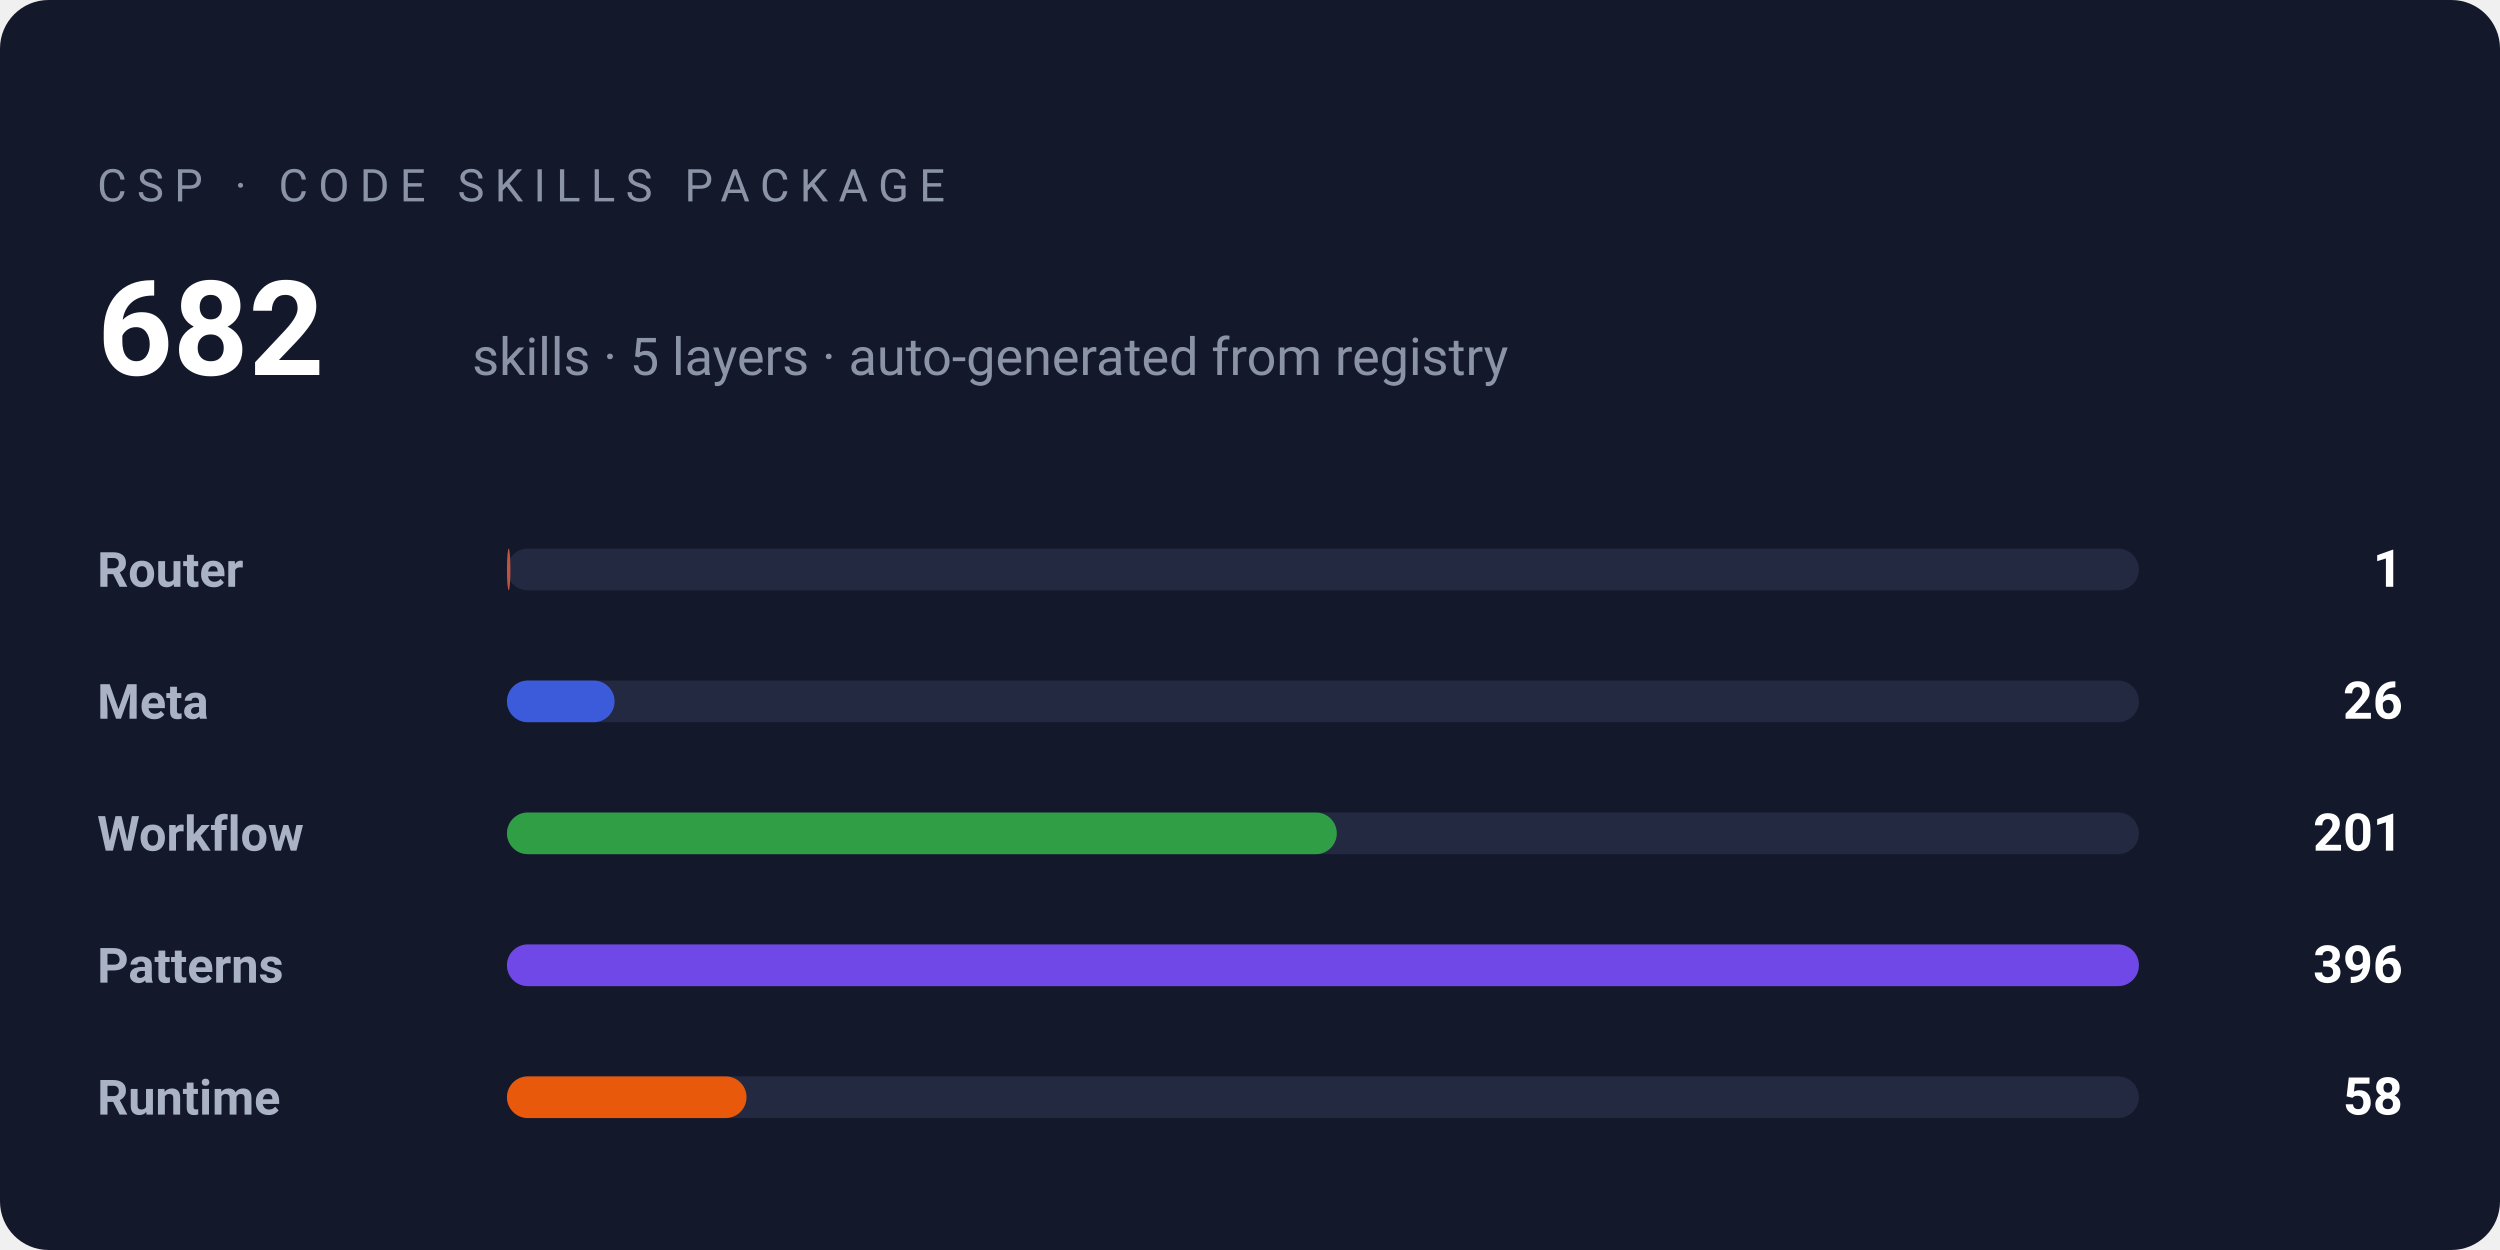
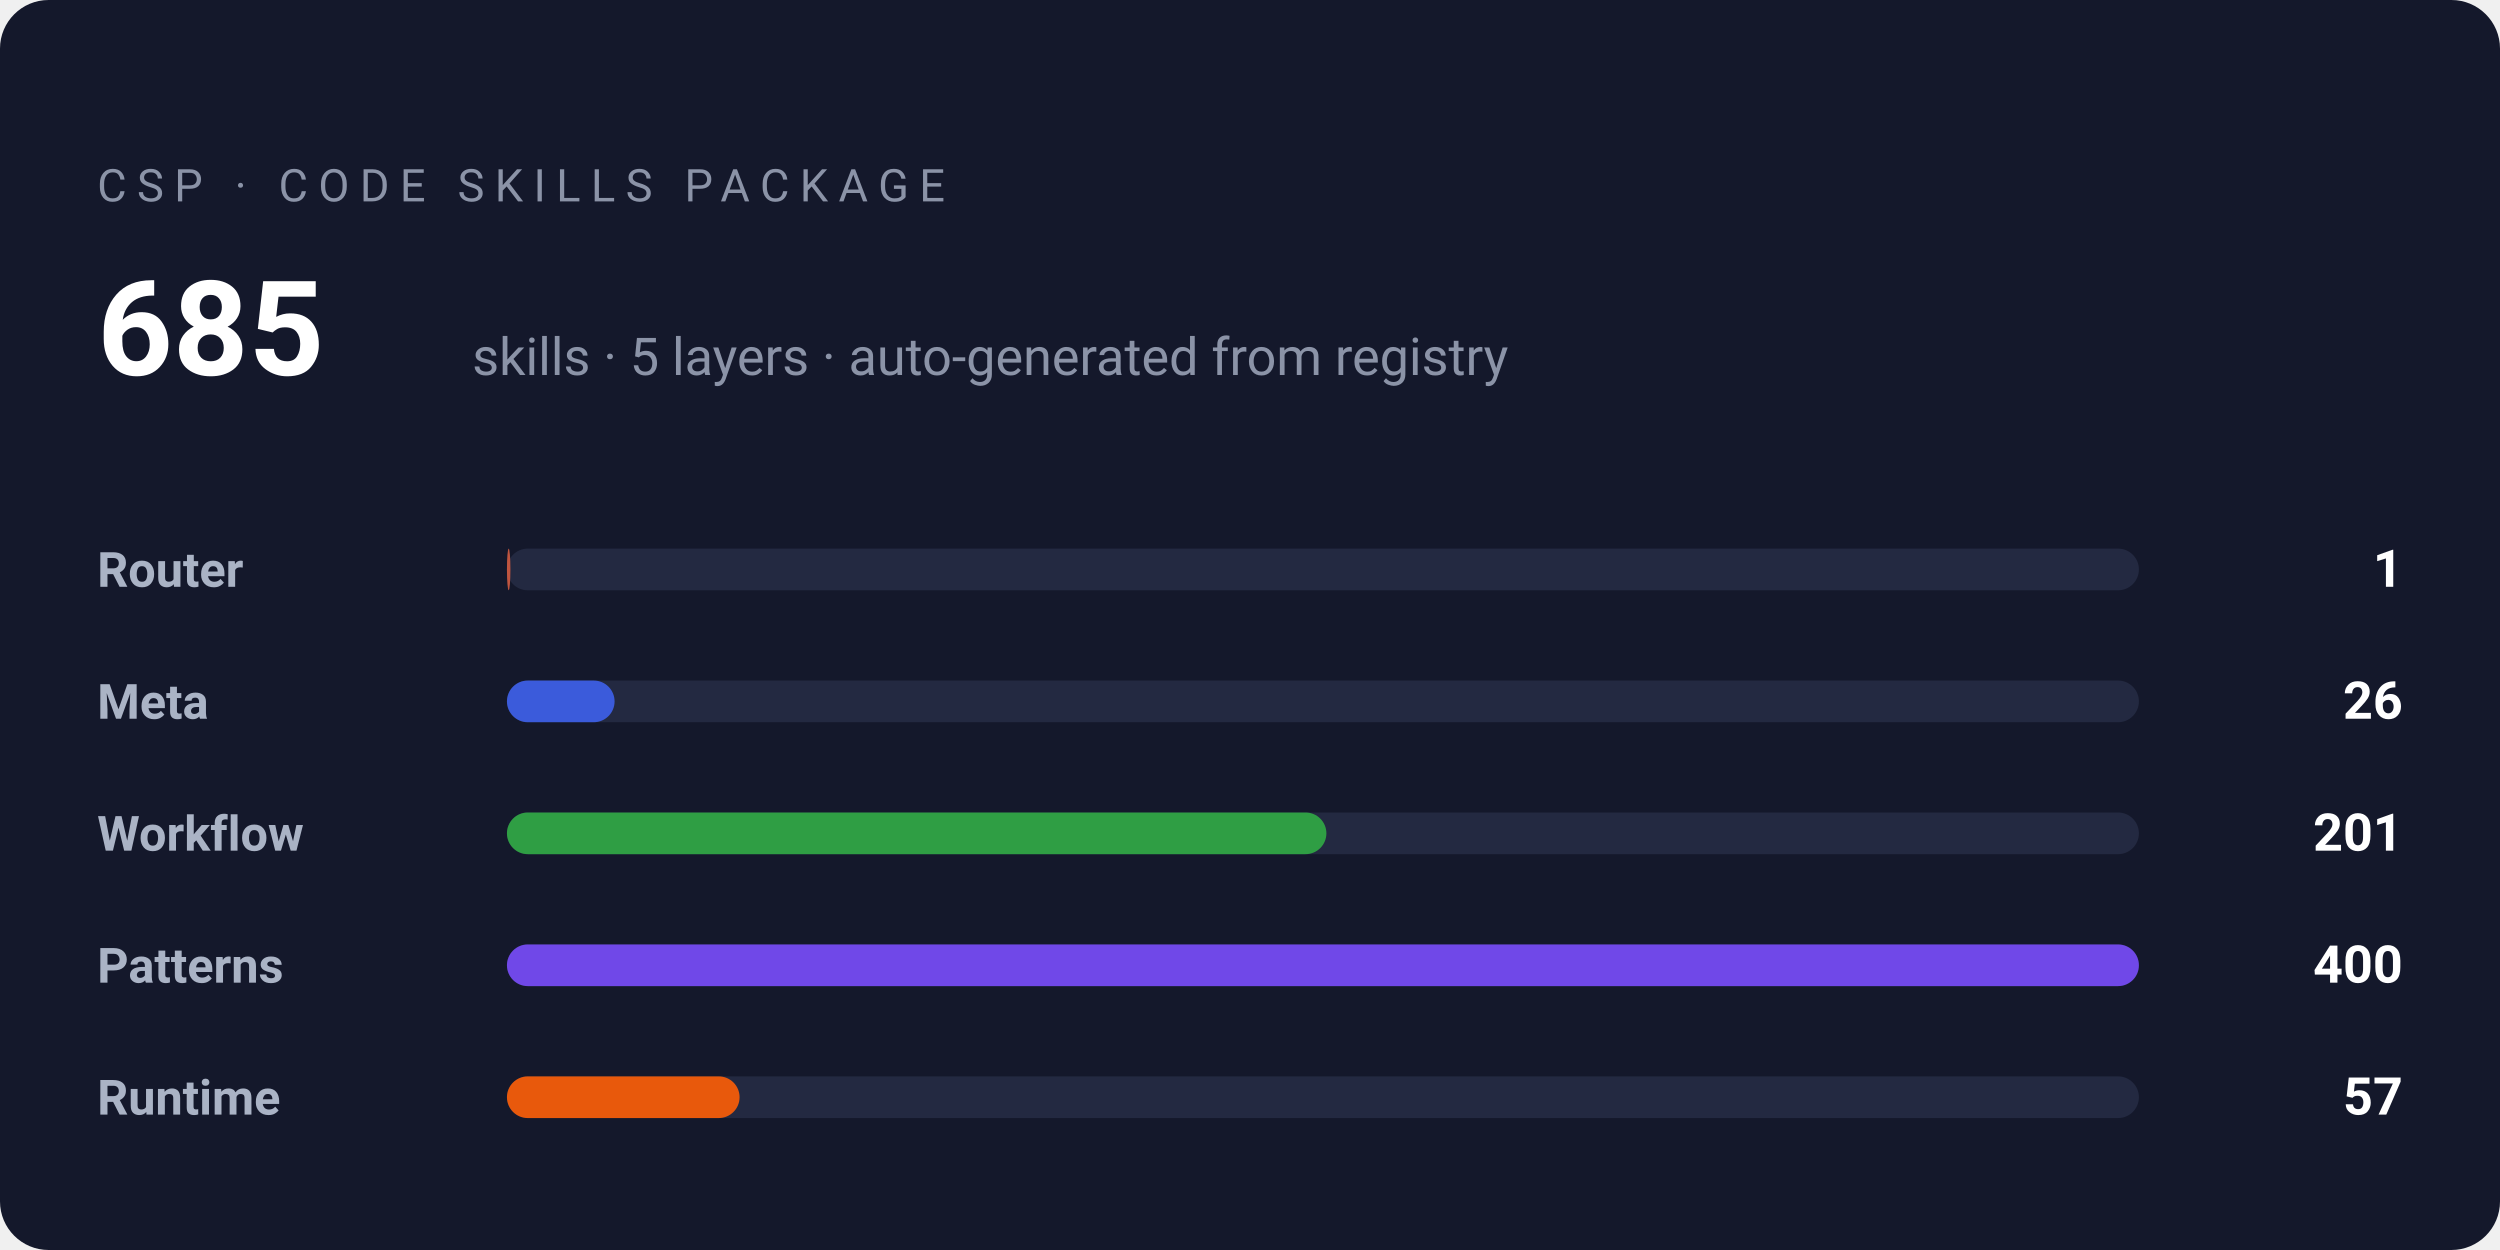
- <svg xmlns="http://www.w3.org/2000/svg" width="720" height="360" viewBox="0 0 720 360" data-total="682" font-family="system-ui,-apple-system,'Segoe UI',Roboto,Helvetica,Arial,sans-serif">
+ <svg xmlns="http://www.w3.org/2000/svg" width="720" height="360" viewBox="0 0 720 360" data-total="685" font-family="system-ui,-apple-system,'Segoe UI',Roboto,Helvetica,Arial,sans-serif">
  <rect width="720" height="360" rx="14" fill="#14182b" />
  <text x="28" y="58" fill="#8b93a7" font-size="13" letter-spacing="3">CSP · CODE SKILLS PACKAGE</text>
-   <text x="28" y="108" fill="#ffffff" font-size="38" font-weight="700">682</text>
+   <text x="28" y="108" fill="#ffffff" font-size="38" font-weight="700">685</text>
  <text x="136" y="108" fill="#8b93a7" font-size="15">skills · 5 layers · auto-generated from registry</text>
  <text x="28" y="169" fill="#aab3c5" font-size="14" font-weight="600">Router</text>
  <rect x="146" y="158" width="470" height="12" rx="6" fill="#232941" />
  <rect x="146" y="158" width="1" height="12" rx="6" fill="#c0553f" />
  <text x="692" y="169" fill="#ffffff" font-size="15" font-weight="700" text-anchor="end">1</text>
  <text x="28" y="207" fill="#aab3c5" font-size="14" font-weight="600">Meta</text>
  <rect x="146" y="196" width="470" height="12" rx="6" fill="#232941" />
  <rect x="146" y="196" width="31" height="12" rx="6" fill="#3b5bdb" />
  <text x="692" y="207" fill="#ffffff" font-size="15" font-weight="700" text-anchor="end">26</text>
  <text x="28" y="245" fill="#aab3c5" font-size="14" font-weight="600">Workflow</text>
  <rect x="146" y="234" width="470" height="12" rx="6" fill="#232941" />
-   <rect x="146" y="234" width="239" height="12" rx="6" fill="#2f9e44" />
+   <rect x="146" y="234" width="236" height="12" rx="6" fill="#2f9e44" />
  <text x="692" y="245" fill="#ffffff" font-size="15" font-weight="700" text-anchor="end">201</text>
  <text x="28" y="283" fill="#aab3c5" font-size="14" font-weight="600">Patterns</text>
  <rect x="146" y="272" width="470" height="12" rx="6" fill="#232941" />
  <rect x="146" y="272" width="470" height="12" rx="6" fill="#7048e8" />
-   <text x="692" y="283" fill="#ffffff" font-size="15" font-weight="700" text-anchor="end">396</text>
+   <text x="692" y="283" fill="#ffffff" font-size="15" font-weight="700" text-anchor="end">400</text>
  <text x="28" y="321" fill="#aab3c5" font-size="14" font-weight="600">Runtime</text>
  <rect x="146" y="310" width="470" height="12" rx="6" fill="#232941" />
-   <rect x="146" y="310" width="69" height="12" rx="6" fill="#e8590c" />
-   <text x="692" y="321" fill="#ffffff" font-size="15" font-weight="700" text-anchor="end">58</text>
+   <rect x="146" y="310" width="67" height="12" rx="6" fill="#e8590c" />
+   <text x="692" y="321" fill="#ffffff" font-size="15" font-weight="700" text-anchor="end">57</text>
</svg>
